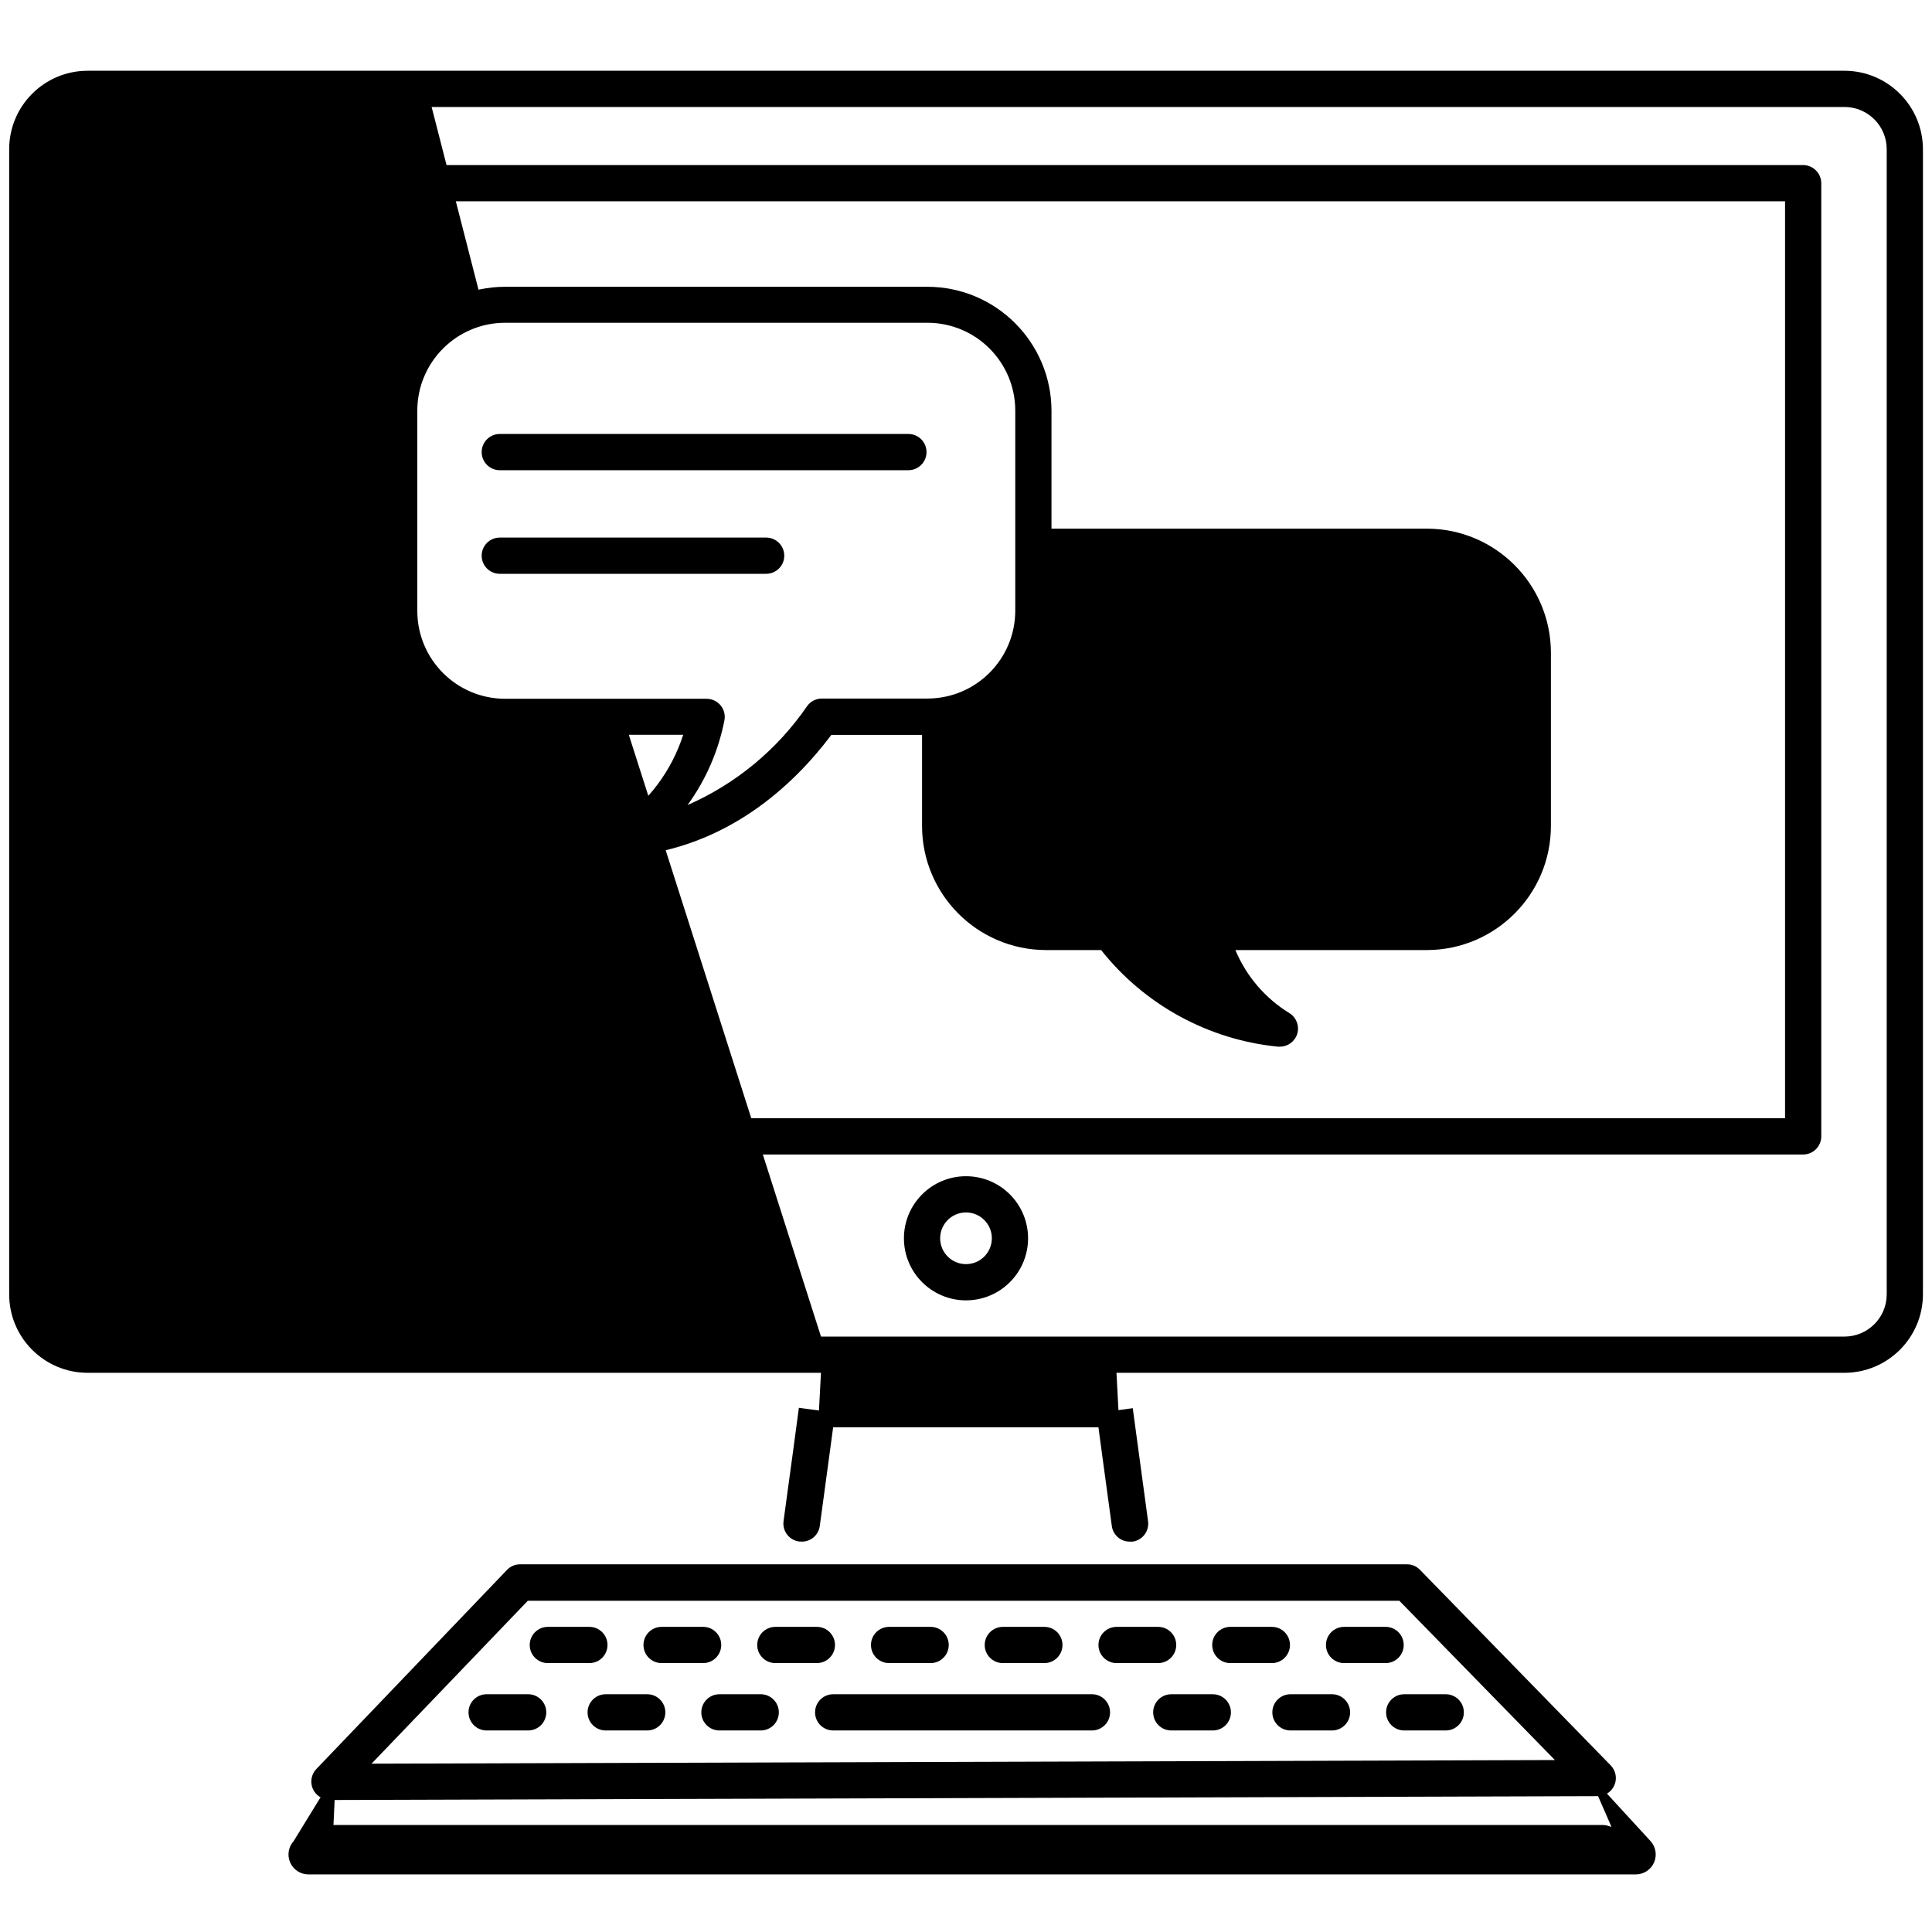
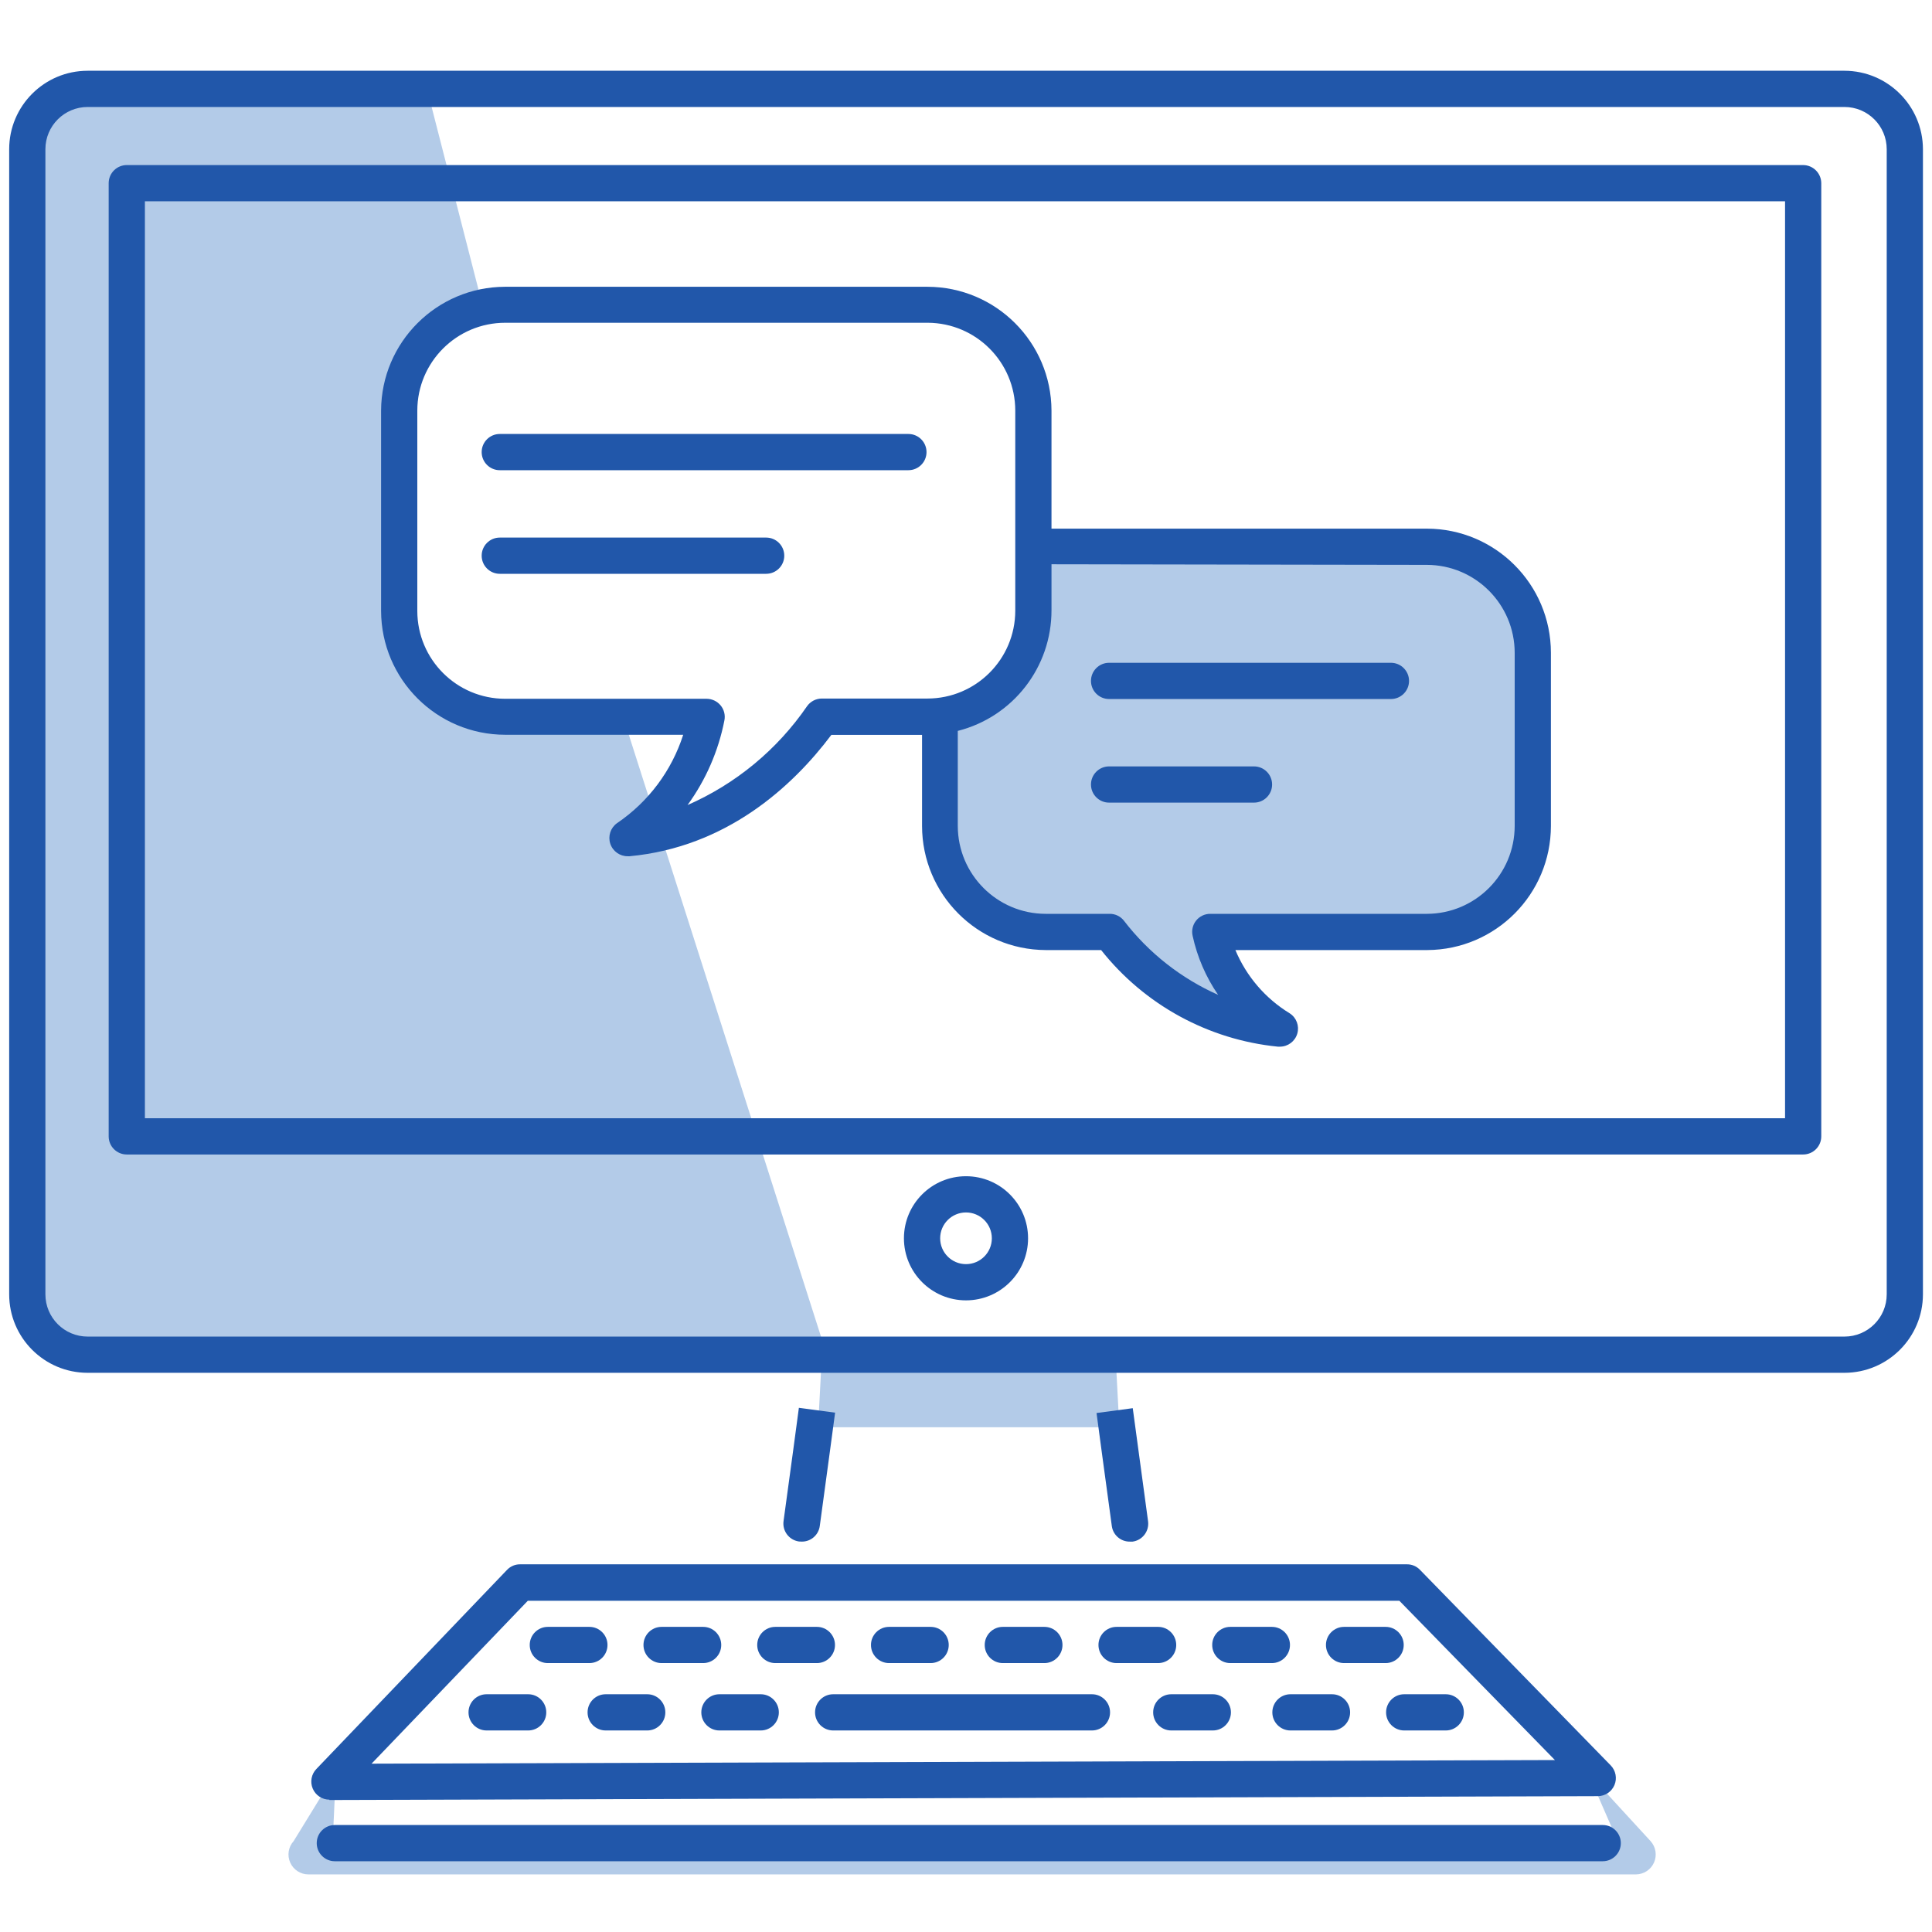
<svg xmlns="http://www.w3.org/2000/svg" viewBox="0 0 160 160">
  <g>
-     <g class="illustration-secondary">
+     <g class="illustration-secondary" fill="#B3CBE8">
      <path class="cls-1" d="M51.6,59.36S30.43,65,33.11,44.37c-3.49-16.63,7-18.5,7-18.5L35.71,8.72l-27-2C2.9,6.76,3,13.45,3,13.45v92.86c0,6.32,4.29,5.88,4.29,5.88l60.86-1Z" />
      <path class="cls-1" d="M136.69,152.47l-5.18-5.64,1.94,4.45H27.61l.21-4.51-3.5,5.7a1.65,1.65,0,0,0,1.22,2.76H135.48A1.65,1.65,0,0,0,136.69,152.47Z" />
      <polygon class="cls-1" points="80.22 118.2 80.23 118.2 92.7 118.2 92.33 111.2 80.23 111.2 80.22 111.2 68.12 111.2 67.75 118.2 80.22 118.2" />
      <path class="cls-1" d="M81.9,76.15c4.06.73,4,.73,10.4,1.46,5.83,6.56,12.59,7.11,11.31,6.75s-3.1-6.94-3.1-6.94l16.23.37c8.21.18,10-7.48,10-7.48s.18-5.84,0-15.33-7.48-9.67-7.48-9.67l-33.57.91s-.91,8-2.92,11-4.38,2.56-4.38,2.56l-.91,6.38C78,72.93,81.9,76.15,81.9,76.15Z" />
    </g>
  </g>
  <g>
-     <g class="illustration-primary">
+     <g class="illustration-primary" fill="#2157AA">
      <path class="cls-2" d="M149.33,13.67H10.52A1.5,1.5,0,0,0,9,15.17V94.11a1.5,1.5,0,0,0,1.5,1.5H149.33a1.5,1.5,0,0,0,1.5-1.5V15.17A1.51,1.51,0,0,0,149.33,13.67Zm-1.5,78.94H12V16.67H147.83Z" />
      <path class="cls-2" d="M152.75,5.86H7.26a6.5,6.5,0,0,0-6.5,6.5v94.83a6.5,6.5,0,0,0,6.5,6.5H152.75a6.51,6.51,0,0,0,6.5-6.5V12.36A6.51,6.51,0,0,0,152.75,5.86Zm3.5,101.33a3.5,3.5,0,0,1-3.5,3.5H7.26a3.5,3.5,0,0,1-3.5-3.5V12.36a3.5,3.5,0,0,1,3.5-3.5H152.75a3.5,3.5,0,0,1,3.5,3.5Z" />
      <path class="cls-2" d="M80,97.41a5.14,5.14,0,1,0,5.14,5.14A5.14,5.14,0,0,0,80,97.41Zm0,7.28a2.14,2.14,0,1,1,2.14-2.14A2.14,2.14,0,0,1,80,104.69Z" />
      <path class="cls-2" d="M66.41,127.67a1.49,1.49,0,0,0,1.48-1.29c.47-3.42,1.27-9.39,1.27-9.39l-3-.4s-.8,6-1.27,9.38a1.5,1.5,0,0,0,1.28,1.69Z" />
      <path class="cls-2" d="M93.59,127.67h.21A1.5,1.5,0,0,0,95.08,126c-.46-3.41-1.27-9.38-1.27-9.38l-3,.4s.8,6,1.27,9.39A1.49,1.49,0,0,0,93.59,127.67Z" />
      <path class="cls-2" d="M27.27,149.07l105.05-.32a1.5,1.5,0,0,0,1.07-2.55L117.59,130a1.47,1.47,0,0,0-1.07-.45H43.07A1.47,1.47,0,0,0,42,130l-15.8,16.5a1.5,1.5,0,0,0,1.08,2.54Zm16.44-16.5h72.18l12.88,13.19-98,.3Z" />
      <path class="cls-2" d="M132.73,151.14h-105a1.5,1.5,0,0,0,0,3h105a1.5,1.5,0,1,0,0-3Z" />
      <path class="cls-2" d="M50.31,136.23a1.5,1.5,0,0,0-1.5-1.5H45.37a1.5,1.5,0,0,0,0,3h3.44A1.5,1.5,0,0,0,50.31,136.23Z" />
      <path class="cls-2" d="M54.79,137.73h3.44a1.5,1.5,0,0,0,0-3H54.79a1.5,1.5,0,1,0,0,3Z" />
      <path class="cls-2" d="M64.21,137.73h3.44a1.5,1.5,0,0,0,0-3H64.21a1.5,1.5,0,1,0,0,3Z" />
      <path class="cls-2" d="M43.74,140.31H40.3a1.5,1.5,0,0,0,0,3h3.44a1.5,1.5,0,1,0,0-3Z" />
      <path class="cls-2" d="M53.6,140.31H50.16a1.5,1.5,0,0,0,0,3H53.6a1.5,1.5,0,0,0,0-3Z" />
      <path class="cls-2" d="M63,140.31H59.58a1.5,1.5,0,1,0,0,3H63a1.5,1.5,0,0,0,0-3Z" />
      <path class="cls-2" d="M100.45,140.31H97a1.5,1.5,0,1,0,0,3h3.44a1.5,1.5,0,0,0,0-3Z" />
      <path class="cls-2" d="M110.31,140.31h-3.44a1.5,1.5,0,0,0,0,3h3.44a1.5,1.5,0,0,0,0-3Z" />
      <path class="cls-2" d="M119.73,140.31h-3.44a1.5,1.5,0,0,0,0,3h3.44a1.5,1.5,0,1,0,0-3Z" />
      <path class="cls-2" d="M90.43,140.31H69a1.5,1.5,0,0,0,0,3H90.43a1.5,1.5,0,0,0,0-3Z" />
      <path class="cls-2" d="M73.63,137.73h3.44a1.5,1.5,0,0,0,0-3H73.63a1.5,1.5,0,0,0,0,3Z" />
      <path class="cls-2" d="M83.05,137.73h3.44a1.5,1.5,0,0,0,0-3H83.05a1.5,1.5,0,1,0,0,3Z" />
      <path class="cls-2" d="M97.41,136.23a1.5,1.5,0,0,0-1.5-1.5H92.47a1.5,1.5,0,0,0,0,3h3.44A1.5,1.5,0,0,0,97.41,136.23Z" />
      <path class="cls-2" d="M106.83,136.23a1.5,1.5,0,0,0-1.5-1.5h-3.44a1.5,1.5,0,0,0,0,3h3.44A1.5,1.5,0,0,0,106.83,136.23Z" />
      <path class="cls-2" d="M116.25,136.23a1.5,1.5,0,0,0-1.5-1.5h-3.44a1.5,1.5,0,0,0,0,3h3.44A1.5,1.5,0,0,0,116.25,136.23Z" />
      <path class="cls-2" d="M41.84,60.85H56.58a14,14,0,0,1-5.48,7.32A1.51,1.51,0,0,0,52,70.91h.14c8-.75,13.47-5.74,16.71-10.05h7.51V68.4A10.29,10.29,0,0,0,86.6,78.68h4.59a21.38,21.38,0,0,0,14.64,8H106a1.5,1.5,0,0,0,.81-2.76,11.19,11.19,0,0,1-4.5-5.24h15.9A10.29,10.29,0,0,0,128.44,68.4V54.06a10.29,10.29,0,0,0-10.27-10.28H87.08V34A10.29,10.29,0,0,0,76.81,23.75h-35A10.29,10.29,0,0,0,31.56,34V50.58A10.29,10.29,0,0,0,41.84,60.85Zm76.33-14.07a7.29,7.29,0,0,1,7.27,7.28V68.4a7.29,7.29,0,0,1-7.27,7.28H100.23a1.49,1.49,0,0,0-1.46,1.83,13.81,13.81,0,0,0,2.11,4.88,20.19,20.19,0,0,1-7.8-6.14,1.48,1.48,0,0,0-1.17-.57H86.6a7.29,7.29,0,0,1-7.28-7.28V60.53a10.29,10.29,0,0,0,7.76-10v-3.8ZM34.56,34a7.28,7.28,0,0,1,7.28-7.27h35A7.28,7.28,0,0,1,84.08,34V50.58a7.28,7.28,0,0,1-7.27,7.27H68.06a1.5,1.5,0,0,0-1.22.63,23.39,23.39,0,0,1-9.9,8.19,17.68,17.68,0,0,0,3.05-7,1.49,1.49,0,0,0-.31-1.25,1.52,1.52,0,0,0-1.16-.55H41.84a7.28,7.28,0,0,1-7.28-7.27Z" />
      <path class="cls-2" d="M41.39,38.94H75.23a1.5,1.5,0,0,0,0-3H41.39a1.5,1.5,0,0,0,0,3Z" />
      <path class="cls-2" d="M41.39,47.52H63.45a1.5,1.5,0,0,0,0-3H41.39a1.5,1.5,0,0,0,0,3Z" />
      <path class="cls-2" d="M91.85,57.89h23.34a1.5,1.5,0,0,0,0-3H91.85a1.5,1.5,0,0,0,0,3Z" />
      <path class="cls-2" d="M91.85,66.47h12a1.5,1.5,0,0,0,0-3h-12a1.5,1.5,0,0,0,0,3Z" />
    </g>
  </g>
</svg>
